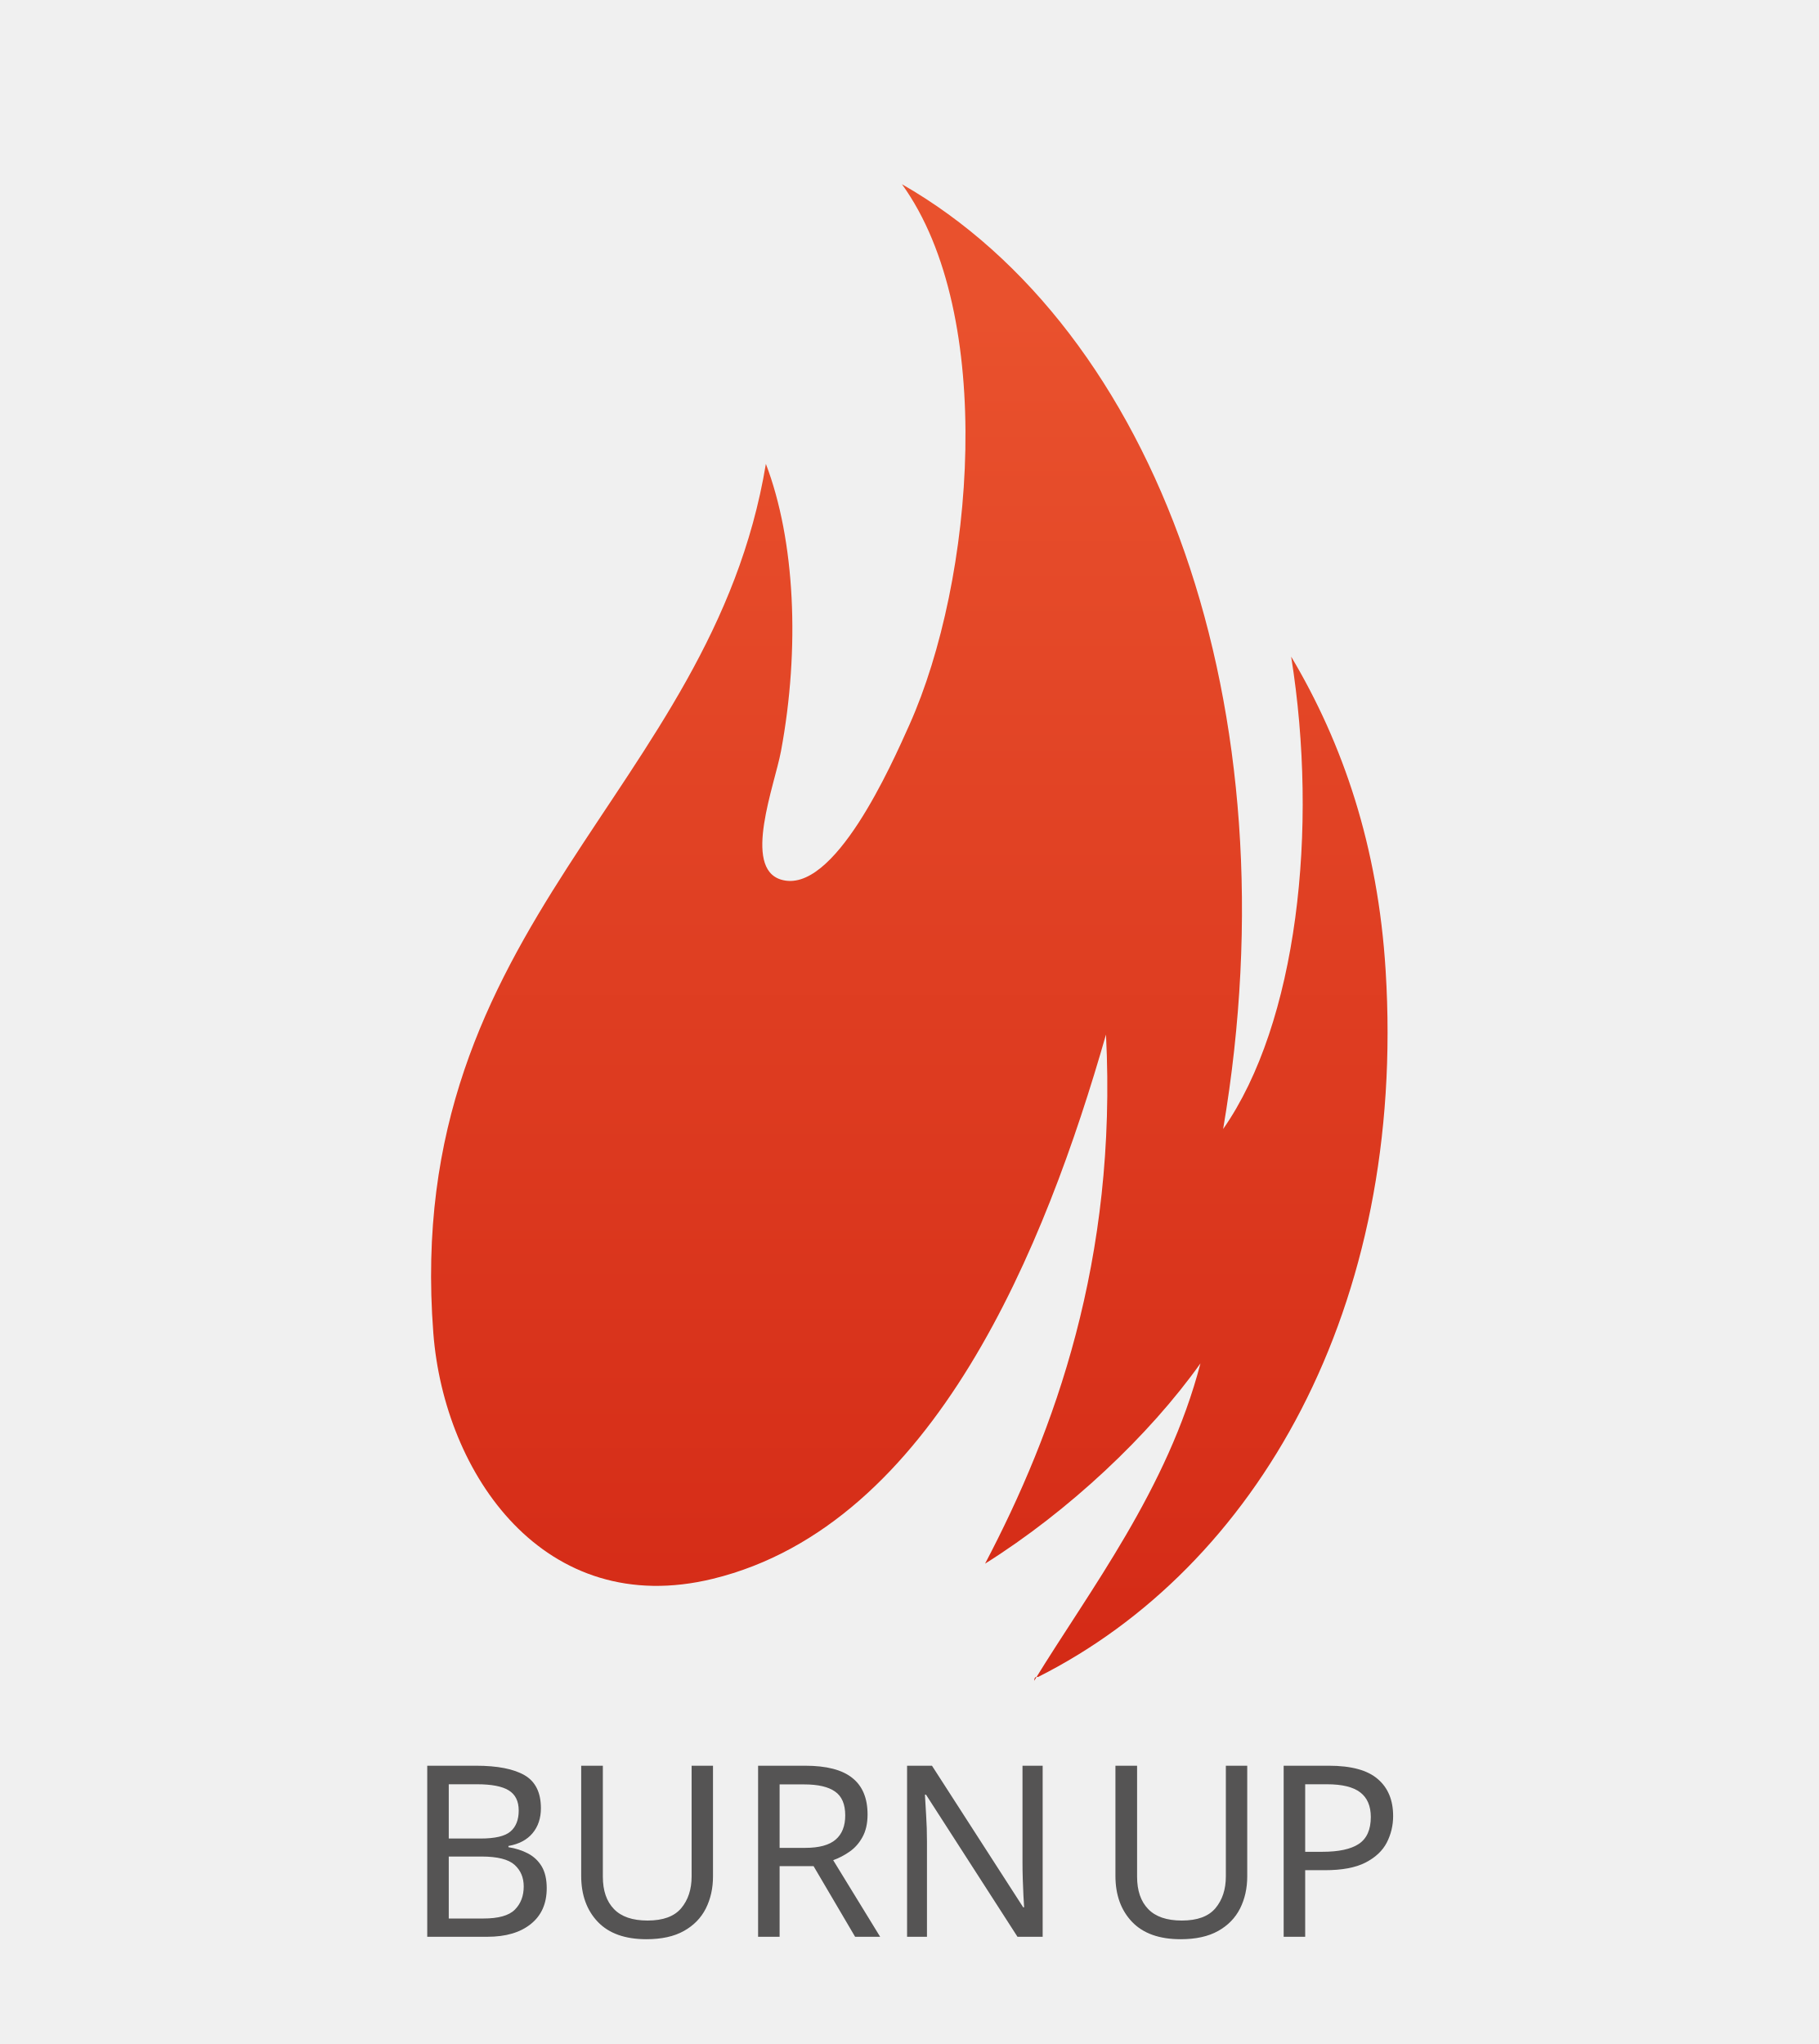
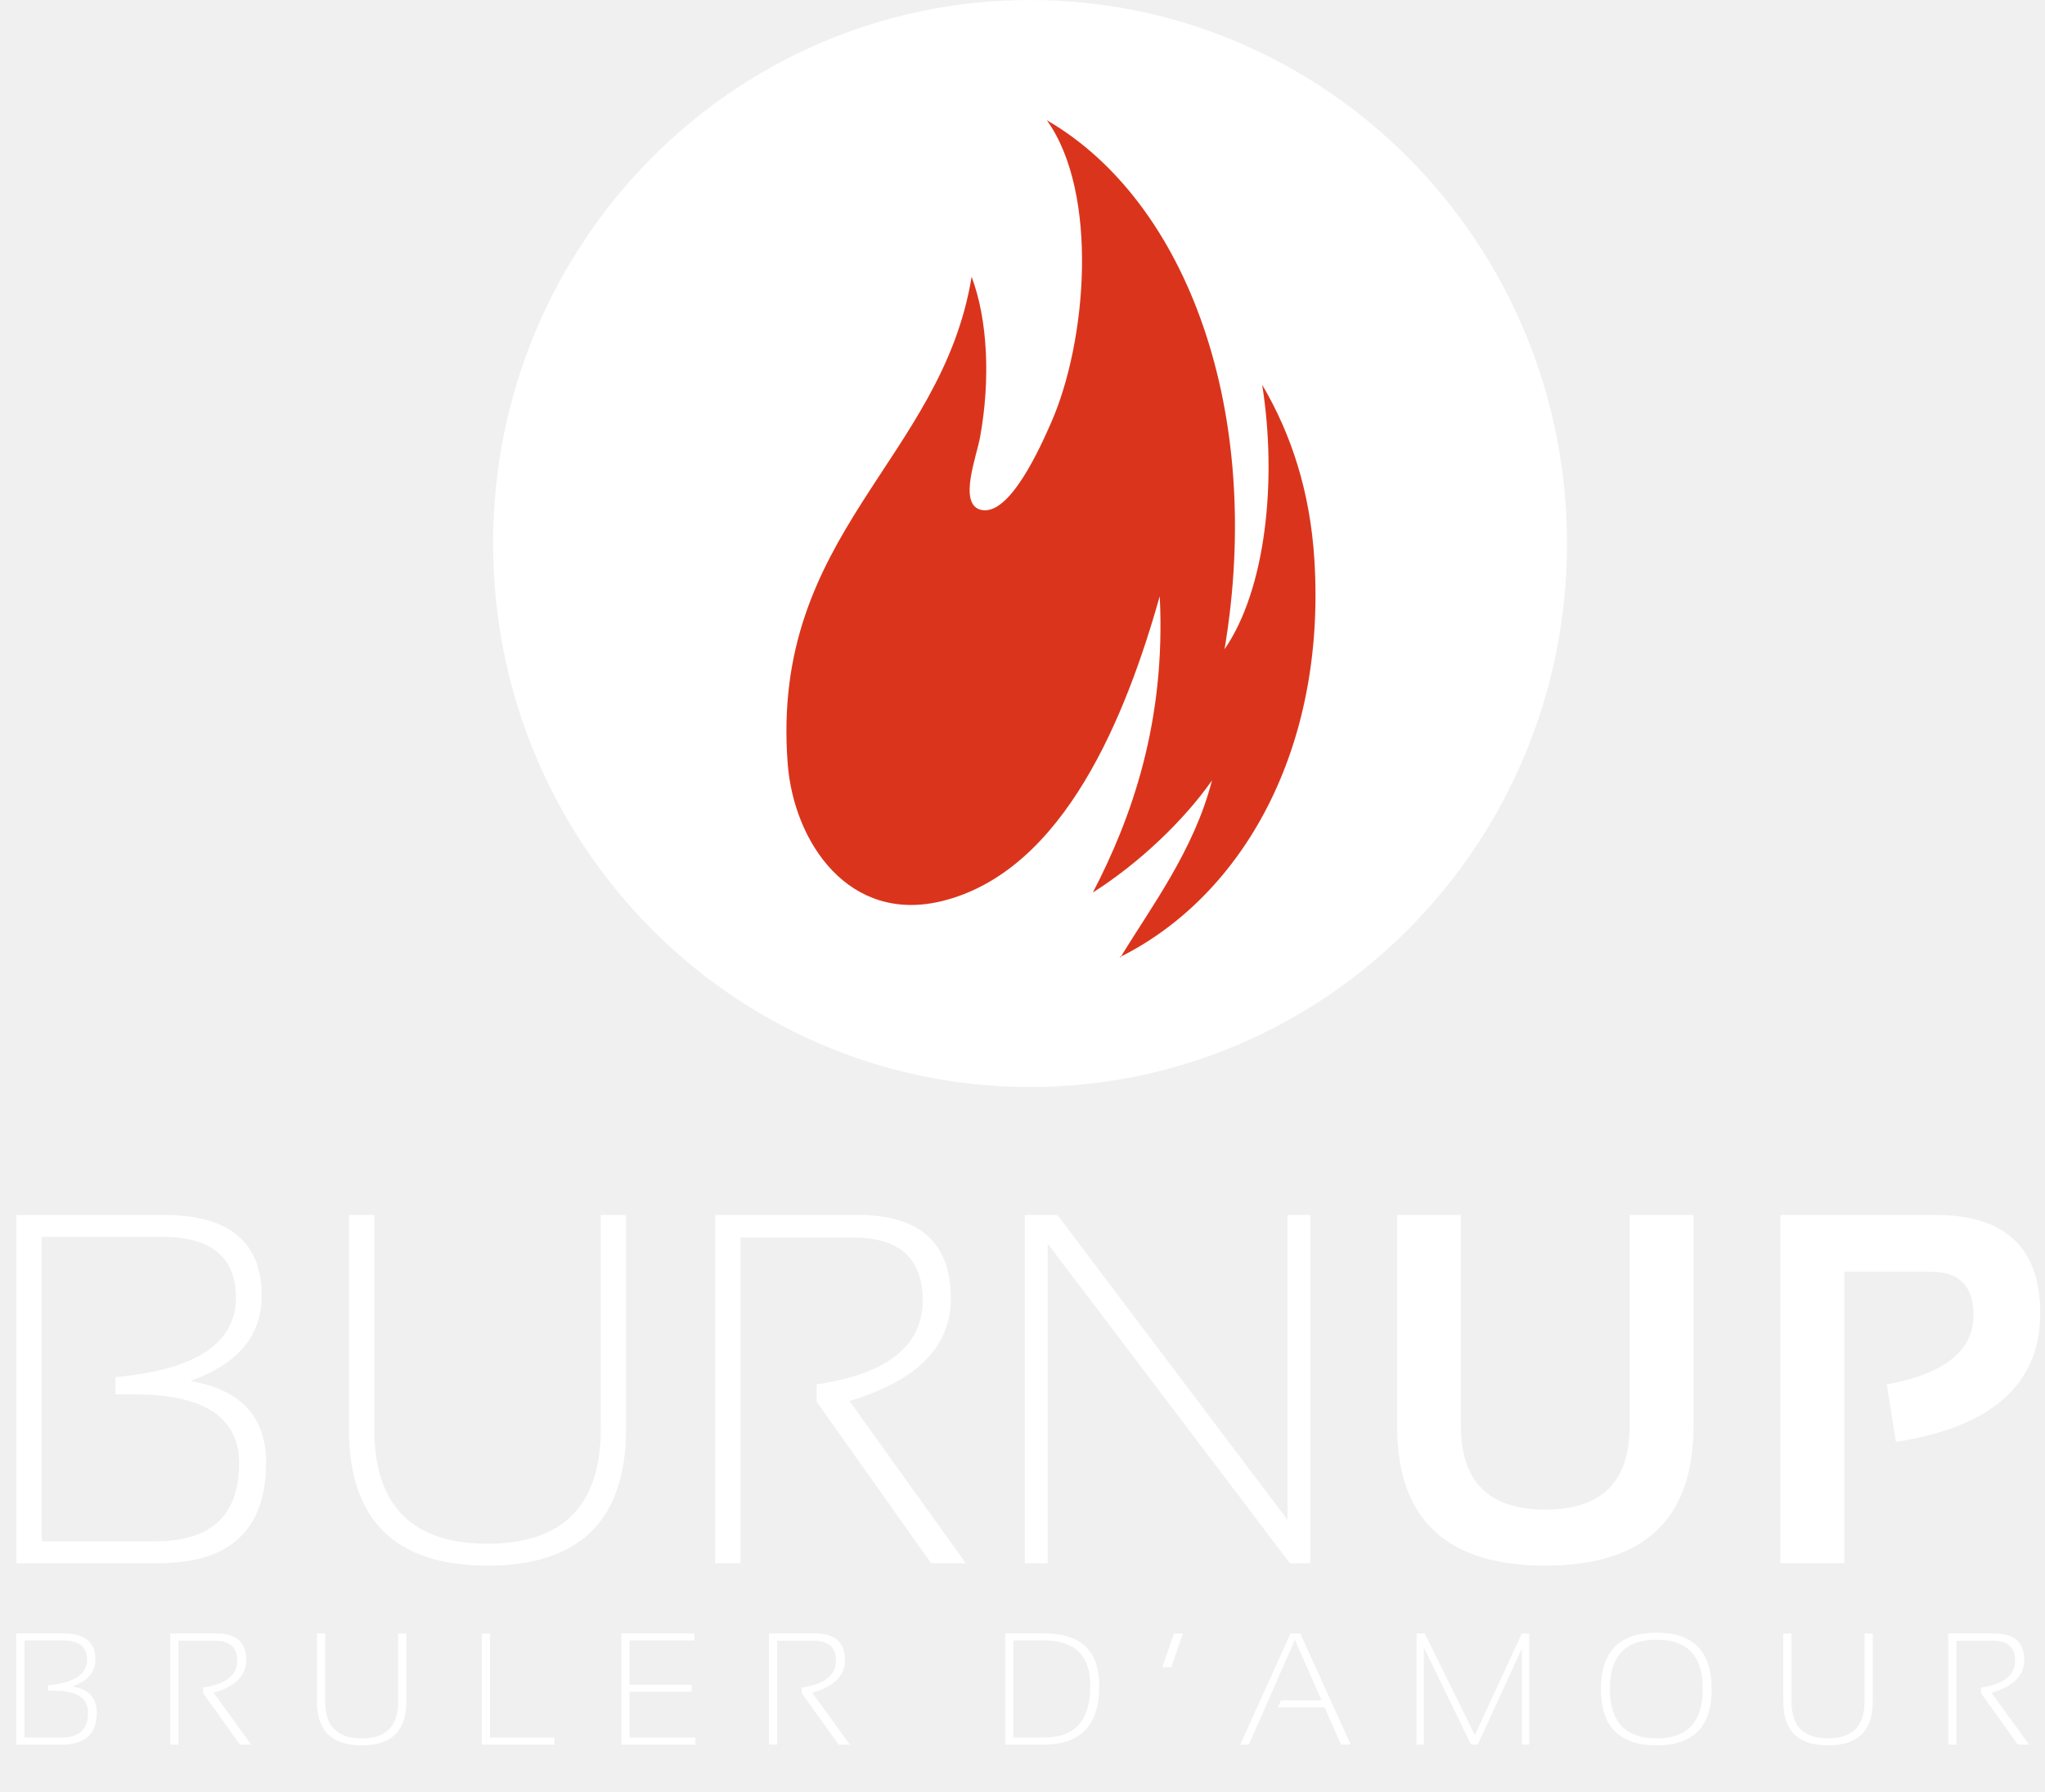
- <svg xmlns="http://www.w3.org/2000/svg" version="1.1" x="0px" y="0px" width="210px" height="236px" viewBox="-46.646 -21.268 210 236" overflow="visible" enable-background="new -46.646 -21.268 210 236" xml:space="preserve">
-   <defs>
- </defs>
-   <text transform="matrix(1 0 0 1 0 202.3525)" fill="#555454" font-family="'HelveticaNeue-Light'" font-size="27.662">BURN</text>
-   <text transform="matrix(1 0 0 1 79.6689 202.3525)" fill="#555454" font-family="'HelveticaNeue-Bold'" font-size="27.662" letter-spacing="-1">UP</text>
-   <linearGradient id="SVGID_1_" gradientUnits="userSpaceOnUse" x1="58.354" y1="172.149" x2="58.354" y2="15.002">
-     <stop offset="0" style="stop-color:#D42A16" />
-     <stop offset="1" style="stop-color:#E9512D" />
-   </linearGradient>
-   <path fill-rule="evenodd" clip-rule="evenodd" fill="url(#SVGID_1_)" d="M91.972,136.144c-5.924,8.332-15.219,17.071-24.872,23.128  c8.014-15.26,15.276-35.049,13.963-61.091c-6.951,24.281-19.812,56.582-45.381,62.836c-19.488,4.767-31.037-12.097-32.291-28.363  C-0.264,85.202,35.516,70.186,41.79,32.291c3.372,8.832,3.959,21.286,1.746,33.163c-0.737,3.955-4.464,13.478,0,14.836  c6.096,1.857,12.766-13.265,14.836-17.891C65.809,45.781,68.43,15.121,57.5,0c29.334,16.793,45.378,60.251,37.09,109.089  c8.537-12.217,11.047-34.596,7.854-54.544c6.003,10.079,10.02,21.901,10.908,36.217c2.427,39.041-15.009,68.963-40.145,81.599  c-0.371-0.08-0.411,0.171-0.437,0.437C79.178,162.33,88.183,150.682,91.972,136.144z" />
+ <svg xmlns="http://www.w3.org/2000/svg" width="218px" height="191px" viewBox="0 0 218 191" version="1.1">
+   <defs />
+   <g id="Page-1" stroke="none" stroke-width="1" fill="none" fill-rule="evenodd">
+     <g id="Logo">
+       <path d="M1.751,166.662 L1.751,129.526 L17.42,129.526 C24.407,129.526 27.901,132.408 27.901,138.173 C27.901,142.398 25.366,145.419 20.297,147.237 C25.675,148.154 28.363,151.054 28.363,155.936 C28.363,163.086 24.536,166.662 16.881,166.662 L1.751,166.662 Z M16.598,164.324 C22.524,164.324 25.486,161.554 25.486,156.014 C25.486,151.115 21.779,148.665 14.364,148.665 L12.309,148.665 L12.309,146.821 C20.871,146.042 25.152,143.22 25.152,138.355 C25.152,134.027 22.515,131.863 17.241,131.863 L4.448,131.863 L4.448,164.324 L16.598,164.324 Z M37.198,152.327 L37.198,129.526 L39.895,129.526 L39.895,152.327 C39.895,160.498 43.919,164.584 51.968,164.584 C60.017,164.584 64.041,160.498 64.041,152.327 L64.041,129.526 L66.738,129.526 L66.738,152.327 C66.738,162.056 61.815,166.921 51.968,166.921 C42.121,166.921 37.198,162.056 37.198,152.327 L37.198,152.327 Z M76.241,166.662 L76.241,129.526 L91.396,129.526 C98.041,129.526 101.363,132.495 101.363,138.433 C101.363,143.575 97.758,147.219 90.549,149.366 L102.956,166.662 L99.257,166.662 L87.055,149.444 L87.055,147.6 C94.59,146.475 98.358,143.488 98.358,138.641 C98.358,134.174 95.892,131.941 90.96,131.941 L78.938,131.941 L78.938,166.662 L76.241,166.662 Z M109.247,166.662 L109.247,129.526 L112.715,129.526 L137.246,162.039 L137.246,129.526 L139.687,129.526 L139.687,166.662 L137.503,166.662 L111.687,132.59 L111.687,166.662 L109.247,166.662 Z M148.932,152.067 L148.932,129.526 L155.739,129.526 L155.739,152.067 C155.739,157.988 158.736,160.948 164.73,160.948 C170.724,160.948 173.721,157.988 173.721,152.067 L173.721,129.526 L180.528,129.526 L180.528,152.067 C180.528,161.97 175.262,166.921 164.73,166.921 C154.198,166.921 148.932,161.97 148.932,152.067 L148.932,152.067 Z M189.801,166.662 L189.801,129.526 L206.241,129.526 C213.742,129.526 217.492,133.014 217.492,139.991 C217.492,147.557 212.364,152.136 202.106,153.729 L201.13,147.6 C207.295,146.475 210.377,144.008 210.377,140.199 C210.377,137.117 208.853,135.576 205.805,135.576 L196.609,135.576 L196.609,166.662 L189.801,166.662 Z" id="BURNUP" fill="#FFFFFF" />
+       <ellipse id="Combined-Shape" fill="#FFFFFF" cx="109.804" cy="57.946" rx="57.24" ry="57.946" />
+       <path d="M129.202,83.201 C126.177,87.509 121.43,92.026 116.5,95.157 C120.593,87.269 124.301,77.039 123.631,63.576 C120.081,76.128 113.514,92.827 100.457,96.06 C90.505,98.524 84.607,89.806 83.967,81.397 C82.1,56.867 100.372,49.104 103.576,29.514 C105.298,34.08 105.597,40.518 104.467,46.658 C104.091,48.702 102.188,53.625 104.467,54.327 C107.58,55.287 110.986,47.47 112.043,45.079 C115.841,36.488 117.18,20.638 111.598,12.821 C126.578,21.502 134.771,43.968 130.539,69.215 C134.898,62.9 136.18,51.331 134.549,41.019 C137.615,46.229 139.666,52.34 140.12,59.741 C141.359,79.923 132.455,95.392 119.619,101.924 C119.43,101.882 119.409,102.012 119.396,102.15 C122.668,96.738 127.267,90.717 129.202,83.201 L129.202,83.201 Z" id="Shape-Copy-2" fill="#DA351C" />
+       <path d="M1.733,186 L1.733,174.151 L6.788,174.151 C9.042,174.151 10.169,175.071 10.169,176.91 C10.169,178.258 9.351,179.222 7.716,179.802 C9.45,180.095 10.318,181.02 10.318,182.578 C10.318,184.859 9.083,186 6.614,186 L1.733,186 Z M6.523,185.254 C8.434,185.254 9.39,184.37 9.39,182.603 C9.39,181.039 8.194,180.258 5.802,180.258 L5.139,180.258 L5.139,179.669 C7.901,179.421 9.282,178.52 9.282,176.968 C9.282,175.587 8.431,174.897 6.73,174.897 L2.603,174.897 L2.603,185.254 L6.523,185.254 Z M18.154,186 L18.154,174.151 L23.043,174.151 C25.186,174.151 26.258,175.098 26.258,176.993 C26.258,178.634 25.095,179.796 22.769,180.481 L26.771,186 L25.578,186 L21.642,180.506 L21.642,179.918 C24.073,179.559 25.288,178.606 25.288,177.059 C25.288,175.634 24.493,174.921 22.902,174.921 L19.024,174.921 L19.024,186 L18.154,186 Z M33.787,181.426 L33.787,174.151 L34.657,174.151 L34.657,181.426 C34.657,184.033 35.955,185.337 38.552,185.337 C41.148,185.337 42.446,184.033 42.446,181.426 L42.446,174.151 L43.316,174.151 L43.316,181.426 C43.316,184.531 41.728,186.083 38.552,186.083 C35.375,186.083 33.787,184.531 33.787,181.426 L33.787,181.426 Z M52.238,174.151 L52.238,185.254 L59.099,185.254 L59.099,186 L51.368,186 L51.368,174.151 L52.238,174.151 Z M74.02,174.151 L74.02,174.897 L67.109,174.897 L67.109,179.62 L73.738,179.62 L73.738,180.365 L67.109,180.365 L67.109,185.254 L74.136,185.254 L74.136,186 L66.239,186 L66.239,174.151 L74.02,174.151 Z M81.98,186 L81.98,174.151 L86.869,174.151 C89.012,174.151 90.084,175.098 90.084,176.993 C90.084,178.634 88.921,179.796 86.595,180.481 L90.598,186 L89.404,186 L85.468,180.506 L85.468,179.918 C87.899,179.559 89.114,178.606 89.114,177.059 C89.114,175.634 88.319,174.921 86.728,174.921 L82.85,174.921 L82.85,186 L81.98,186 Z M111.299,185.254 C114.586,185.254 116.23,183.42 116.23,179.752 C116.23,176.515 114.586,174.897 111.299,174.897 L108.026,174.897 L108.026,185.254 L111.299,185.254 Z M107.156,186 L107.156,174.151 L111.382,174.151 C115.249,174.151 117.183,176.018 117.183,179.752 C117.183,183.917 115.222,186 111.299,186 L107.156,186 Z M126.104,174.151 L124.861,177.755 L123.908,177.755 L125.151,174.151 L126.104,174.151 Z M133.137,186 L132.209,186 L137.57,174.151 L138.605,174.151 L143.991,186 L142.956,186 L141.199,182.023 L136.219,182.023 L136.559,181.277 L140.876,181.277 L138.034,174.83 L133.137,186 Z M151.007,186 L151.007,174.151 L151.877,174.151 L157.222,184.981 L162.235,174.151 L163.022,174.151 L163.022,186 L162.235,186 L162.235,175.75 L157.528,186 L156.816,186 L151.794,175.667 L151.794,186 L151.007,186 Z M176.609,185.337 C179.879,185.337 181.514,183.572 181.514,180.042 C181.514,176.557 179.879,174.814 176.609,174.814 C173.278,174.814 171.612,176.557 171.612,180.042 C171.612,183.572 173.278,185.337 176.609,185.337 L176.609,185.337 Z M170.659,180.092 C170.659,176.076 172.642,174.068 176.609,174.068 C180.514,174.068 182.467,176.076 182.467,180.092 C182.467,184.086 180.514,186.083 176.609,186.083 C172.642,186.083 170.659,184.086 170.659,180.092 L170.659,180.092 Z M190.104,181.426 L190.104,174.151 L190.974,174.151 L190.974,181.426 C190.974,184.033 192.273,185.337 194.869,185.337 C197.465,185.337 198.763,184.033 198.763,181.426 L198.763,174.151 L199.633,174.151 L199.633,181.426 C199.633,184.531 198.045,186.083 194.869,186.083 C191.692,186.083 190.104,184.531 190.104,181.426 L190.104,181.426 Z M207.685,186 L207.685,174.151 L212.574,174.151 C214.717,174.151 215.789,175.098 215.789,176.993 C215.789,178.634 214.626,179.796 212.3,180.481 L216.303,186 L215.109,186 L211.173,180.506 L211.173,179.918 C213.604,179.559 214.819,178.606 214.819,177.059 C214.819,175.634 214.024,174.921 212.433,174.921 L208.555,174.921 L208.555,186 L207.685,186 Z" id="BRULER-D’AMOUR" fill="#FFFFFF" />
+     </g>
+   </g>
</svg>
